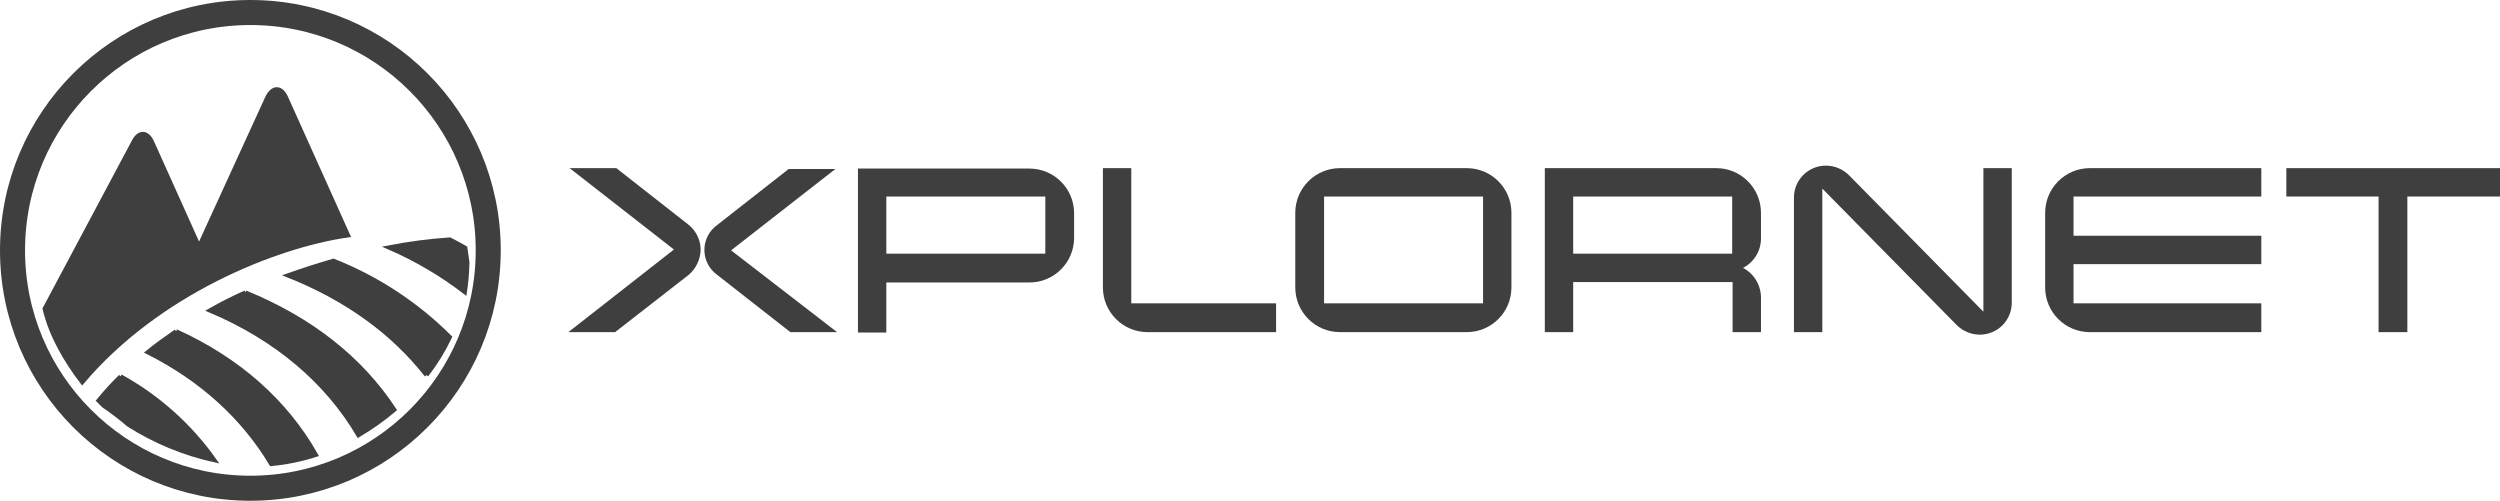
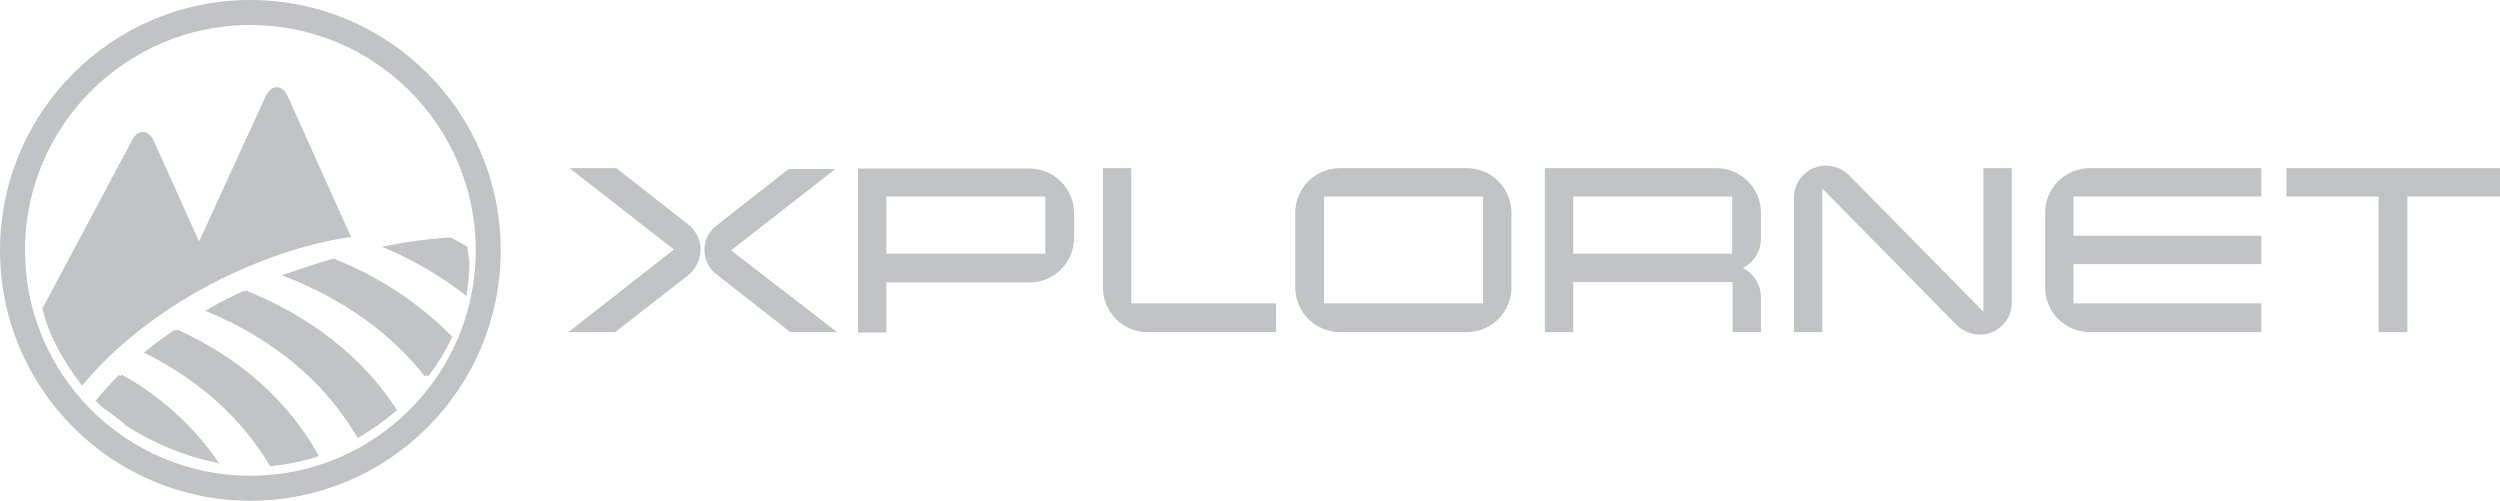
- <svg xmlns="http://www.w3.org/2000/svg" width="599.1" height="120" viewBox="0 0 599.1 120">
+ <svg xmlns="http://www.w3.org/2000/svg" fill="#C2C3C4" width="599.1" height="120" viewBox="0 0 599.1 120">
  <g id="Group_410" data-name="Group 410" transform="translate(-1605 -1145)">
-     <path id="Path_392" data-name="Path 392" d="M186,317.9l-17.6,13.7H157.2l25.3-19.8-25-19.5h11.2l17.1,13.4a7.772,7.772,0,0,1,3.1,6,8.14,8.14,0,0,1-2.9,6.2m35.6,13.7H210.4l-17.5-13.7a7.356,7.356,0,0,1,0-12L210,292.5h11.2l-25,19.5Z" transform="translate(1584 892.994)" fill="#3f3f3f" />
-     <path id="Path_393" data-name="Path 393" d="M278.4,309a10.712,10.712,0,0,1-10.7,10.7H233.4v12h-6.8V292.4h41.1a10.712,10.712,0,0,1,10.7,10.7Zm-6.9-9.9H233.4v13.7h38.1Z" transform="translate(1584 892.994)" fill="#3f3f3f" />
-     <path id="Path_394" data-name="Path 394" d="M326.9,331.6H296a10.712,10.712,0,0,1-10.7-10.7V292.3h6.8v32.4h34.7v6.9Z" transform="translate(1584 892.994)" fill="#3f3f3f" />
-     <path id="Path_395" data-name="Path 395" d="M383.2,320.9a10.712,10.712,0,0,1-10.7,10.7H342.1a10.712,10.712,0,0,1-10.7-10.7V303a10.712,10.712,0,0,1,10.7-10.7h30.4A10.712,10.712,0,0,1,383.2,303Zm-6.8-21.8H338.3v25.6h38.1Z" transform="translate(1584 892.994)" fill="#3f3f3f" />
+     <path id="Path_392" data-name="Path 392" d="M186,317.9l-17.6,13.7H157.2l25.3-19.8-25-19.5h11.2l17.1,13.4a7.772,7.772,0,0,1,3.1,6,8.14,8.14,0,0,1-2.9,6.2m35.6,13.7H210.4l-17.5-13.7a7.356,7.356,0,0,1,0-12L210,292.5h11.2l-25,19.5Z" transform="translate(1584 892.994)" fill="#C2C3C4" />
+     <path id="Path_393" data-name="Path 393" d="M278.4,309a10.712,10.712,0,0,1-10.7,10.7H233.4v12h-6.8V292.4h41.1a10.712,10.712,0,0,1,10.7,10.7Zm-6.9-9.9H233.4v13.7h38.1Z" transform="translate(1584 892.994)" fill="#C2C3C4" />
+     <path id="Path_394" data-name="Path 394" d="M326.9,331.6H296a10.712,10.712,0,0,1-10.7-10.7V292.3h6.8v32.4h34.7v6.9Z" transform="translate(1584 892.994)" fill="#C2C3C4" />
+     <path id="Path_395" data-name="Path 395" d="M383.2,320.9a10.712,10.712,0,0,1-10.7,10.7H342.1a10.712,10.712,0,0,1-10.7-10.7V303a10.712,10.712,0,0,1,10.7-10.7h30.4A10.712,10.712,0,0,1,383.2,303Zm-6.8-21.8H338.3v25.6h38.1Z" transform="translate(1584 892.994)" fill="#C2C3C4" />
    <g id="Group_409" data-name="Group 409" transform="translate(-141 -109)">
-       <path id="Path_508" data-name="Path 508" d="M51.9,286.2c1.3-2.8,3.4-2.8,4.6,0l11.2,24.9L84,275.5c1.3-2.8,3.4-2.8,4.6,0l14.8,32.9c-17.4,2.5-45.5,13.7-63.7,35.2-3.9-5.1-7.5-11.2-9-17.6Z" transform="translate(1726 1001.994)" fill="#3f3f3f" stroke="#3f3f3f" stroke-width="1" />
-       <path id="Path_509" data-name="Path 509" d="M132,314.9c0-.2-.3-2-.5-3.5-1.2-.7-2.4-1.3-3.7-2a119.612,119.612,0,0,0-14.6,1.9A87.225,87.225,0,0,1,131.4,322a55.118,55.118,0,0,0,.6-7.1" transform="translate(1726 1001.994)" fill="#3f3f3f" stroke="#3f3f3f" stroke-width="1" />
-       <path id="Path_510" data-name="Path 510" d="M122.2,341.9a50.652,50.652,0,0,0,5.6-9.1,82.055,82.055,0,0,0-27.9-18.3c-3.5,1-7.2,2.2-10.9,3.5,14.1,5.6,25.2,13.7,33.2,23.9" transform="translate(1726 1001.994)" fill="#3f3f3f" stroke="#3f3f3f" stroke-width="1" />
-       <path id="Path_511" data-name="Path 511" d="M78.8,322.1c-2.9,1.3-5.7,2.7-8.5,4.3,15.9,6.7,28,17,35.6,29.9a63.844,63.844,0,0,0,8.6-6.1c-8-12.2-20-21.7-35.7-28.1" transform="translate(1726 1001.994)" fill="#3f3f3f" stroke="#3f3f3f" stroke-width="1" />
-       <path id="Path_512" data-name="Path 512" d="M62.2,331.4c-2.3,1.6-4.6,3.2-6.8,5C68.3,342.9,78.3,352,85,363.2A49.638,49.638,0,0,0,95.7,361c-7.2-12.7-18.5-22.8-33.5-29.6" transform="translate(1726 1001.994)" fill="#3f3f3f" stroke="#3f3f3f" stroke-width="1" />
-       <path id="Path_513" data-name="Path 513" d="M48.9,342.2a74.539,74.539,0,0,0-5.3,5.8l1.2,1.2a68,68,0,0,1,6,4.6,64.547,64.547,0,0,0,20.6,8.5,67.356,67.356,0,0,0-22.5-20.1" transform="translate(1726 1001.994)" fill="#3f3f3f" stroke="#3f3f3f" stroke-width="1" />
-       <g id="Ellipse_118" data-name="Ellipse 118" transform="translate(1746 1254)" fill="none" stroke="#3f3f3f" stroke-width="6">
+       <path id="Path_508" data-name="Path 508" d="M51.9,286.2c1.3-2.8,3.4-2.8,4.6,0l11.2,24.9L84,275.5c1.3-2.8,3.4-2.8,4.6,0l14.8,32.9c-17.4,2.5-45.5,13.7-63.7,35.2-3.9-5.1-7.5-11.2-9-17.6Z" transform="translate(1726 1001.994)" fill="#C2C3C4" stroke="#C2C3C4" stroke-width="1" />
+       <path id="Path_509" data-name="Path 509" d="M132,314.9c0-.2-.3-2-.5-3.5-1.2-.7-2.4-1.3-3.7-2a119.612,119.612,0,0,0-14.6,1.9A87.225,87.225,0,0,1,131.4,322a55.118,55.118,0,0,0,.6-7.1" transform="translate(1726 1001.994)" fill="#C2C3C4" stroke="#C2C3C4" stroke-width="1" />
+       <path id="Path_510" data-name="Path 510" d="M122.2,341.9a50.652,50.652,0,0,0,5.6-9.1,82.055,82.055,0,0,0-27.9-18.3c-3.5,1-7.2,2.2-10.9,3.5,14.1,5.6,25.2,13.7,33.2,23.9" transform="translate(1726 1001.994)" fill="#C2C3C4" stroke="#C2C3C4" stroke-width="1" />
+       <path id="Path_511" data-name="Path 511" d="M78.8,322.1c-2.9,1.3-5.7,2.7-8.5,4.3,15.9,6.7,28,17,35.6,29.9a63.844,63.844,0,0,0,8.6-6.1c-8-12.2-20-21.7-35.7-28.1" transform="translate(1726 1001.994)" fill="#C2C3C4" stroke="#C2C3C4" stroke-width="1" />
+       <path id="Path_512" data-name="Path 512" d="M62.2,331.4c-2.3,1.6-4.6,3.2-6.8,5C68.3,342.9,78.3,352,85,363.2A49.638,49.638,0,0,0,95.7,361c-7.2-12.7-18.5-22.8-33.5-29.6" transform="translate(1726 1001.994)" fill="#C2C3C4" stroke="#C2C3C4" stroke-width="1" />
+       <path id="Path_513" data-name="Path 513" d="M48.9,342.2a74.539,74.539,0,0,0-5.3,5.8l1.2,1.2a68,68,0,0,1,6,4.6,64.547,64.547,0,0,0,20.6,8.5,67.356,67.356,0,0,0-22.5-20.1" transform="translate(1726 1001.994)" fill="#C2C3C4" stroke="#C2C3C4" stroke-width="1" />
+       <g id="Ellipse_118" data-name="Ellipse 118" transform="translate(1746 1254)" fill="none" stroke="#C2C3C4" stroke-width="6">
        <circle cx="60" cy="60" r="60" stroke="none" />
        <circle cx="60" cy="60" r="57" fill="none" />
      </g>
    </g>
-     <path id="Path_397" data-name="Path 397" d="M503.1,292.3v32.2a7.64,7.64,0,0,1-7.7,7.7,7.877,7.877,0,0,1-5.5-2.3l-32.2-32.7v34.4h-6.8V299.4a7.64,7.64,0,0,1,7.7-7.7,7.877,7.877,0,0,1,5.5,2.3l32.2,32.7V292.3Z" transform="translate(1584 892.994)" fill="#3f3f3f" />
-     <path id="Path_398" data-name="Path 398" d="M562.9,331.6H521.8a10.712,10.712,0,0,1-10.7-10.7V303a10.712,10.712,0,0,1,10.7-10.7h41.1v6.8h-45v9.4h45v6.8h-45v9.4h45Z" transform="translate(1584 892.994)" fill="#3f3f3f" />
-     <path id="Path_399" data-name="Path 399" d="M620.1,299.1H597.9v32.5H591V299.1H568.9v-6.8h51.2Z" transform="translate(1584 892.994)" fill="#3f3f3f" />
-     <path id="Path_396" data-name="Path 396" d="M443,331.6h-6.8v-12H398v12h-6.8V292.3h41.1A10.712,10.712,0,0,1,443,303v6a7.908,7.908,0,0,1-4.3,7.2,8.062,8.062,0,0,1,4.3,7.3v8.1Zm-6.9-32.5H398v13.7h38.1Z" transform="translate(1584 892.994)" fill="#3f3f3f" />
+     <path id="Path_397" data-name="Path 397" d="M503.1,292.3v32.2a7.64,7.64,0,0,1-7.7,7.7,7.877,7.877,0,0,1-5.5-2.3l-32.2-32.7v34.4h-6.8V299.4a7.64,7.64,0,0,1,7.7-7.7,7.877,7.877,0,0,1,5.5,2.3l32.2,32.7V292.3Z" transform="translate(1584 892.994)" fill="#C2C3C4" />
+     <path id="Path_398" data-name="Path 398" d="M562.9,331.6H521.8a10.712,10.712,0,0,1-10.7-10.7V303a10.712,10.712,0,0,1,10.7-10.7h41.1v6.8h-45v9.4h45v6.8h-45v9.4h45Z" transform="translate(1584 892.994)" fill="#C2C3C4" />
+     <path id="Path_399" data-name="Path 399" d="M620.1,299.1H597.9v32.5H591V299.1H568.9v-6.8h51.2Z" transform="translate(1584 892.994)" fill="#C2C3C4" />
+     <path id="Path_396" data-name="Path 396" d="M443,331.6h-6.8v-12H398v12h-6.8V292.3h41.1A10.712,10.712,0,0,1,443,303v6a7.908,7.908,0,0,1-4.3,7.2,8.062,8.062,0,0,1,4.3,7.3v8.1Zm-6.9-32.5H398v13.7h38.1Z" transform="translate(1584 892.994)" fill="#C2C3C4" />
  </g>
</svg>
